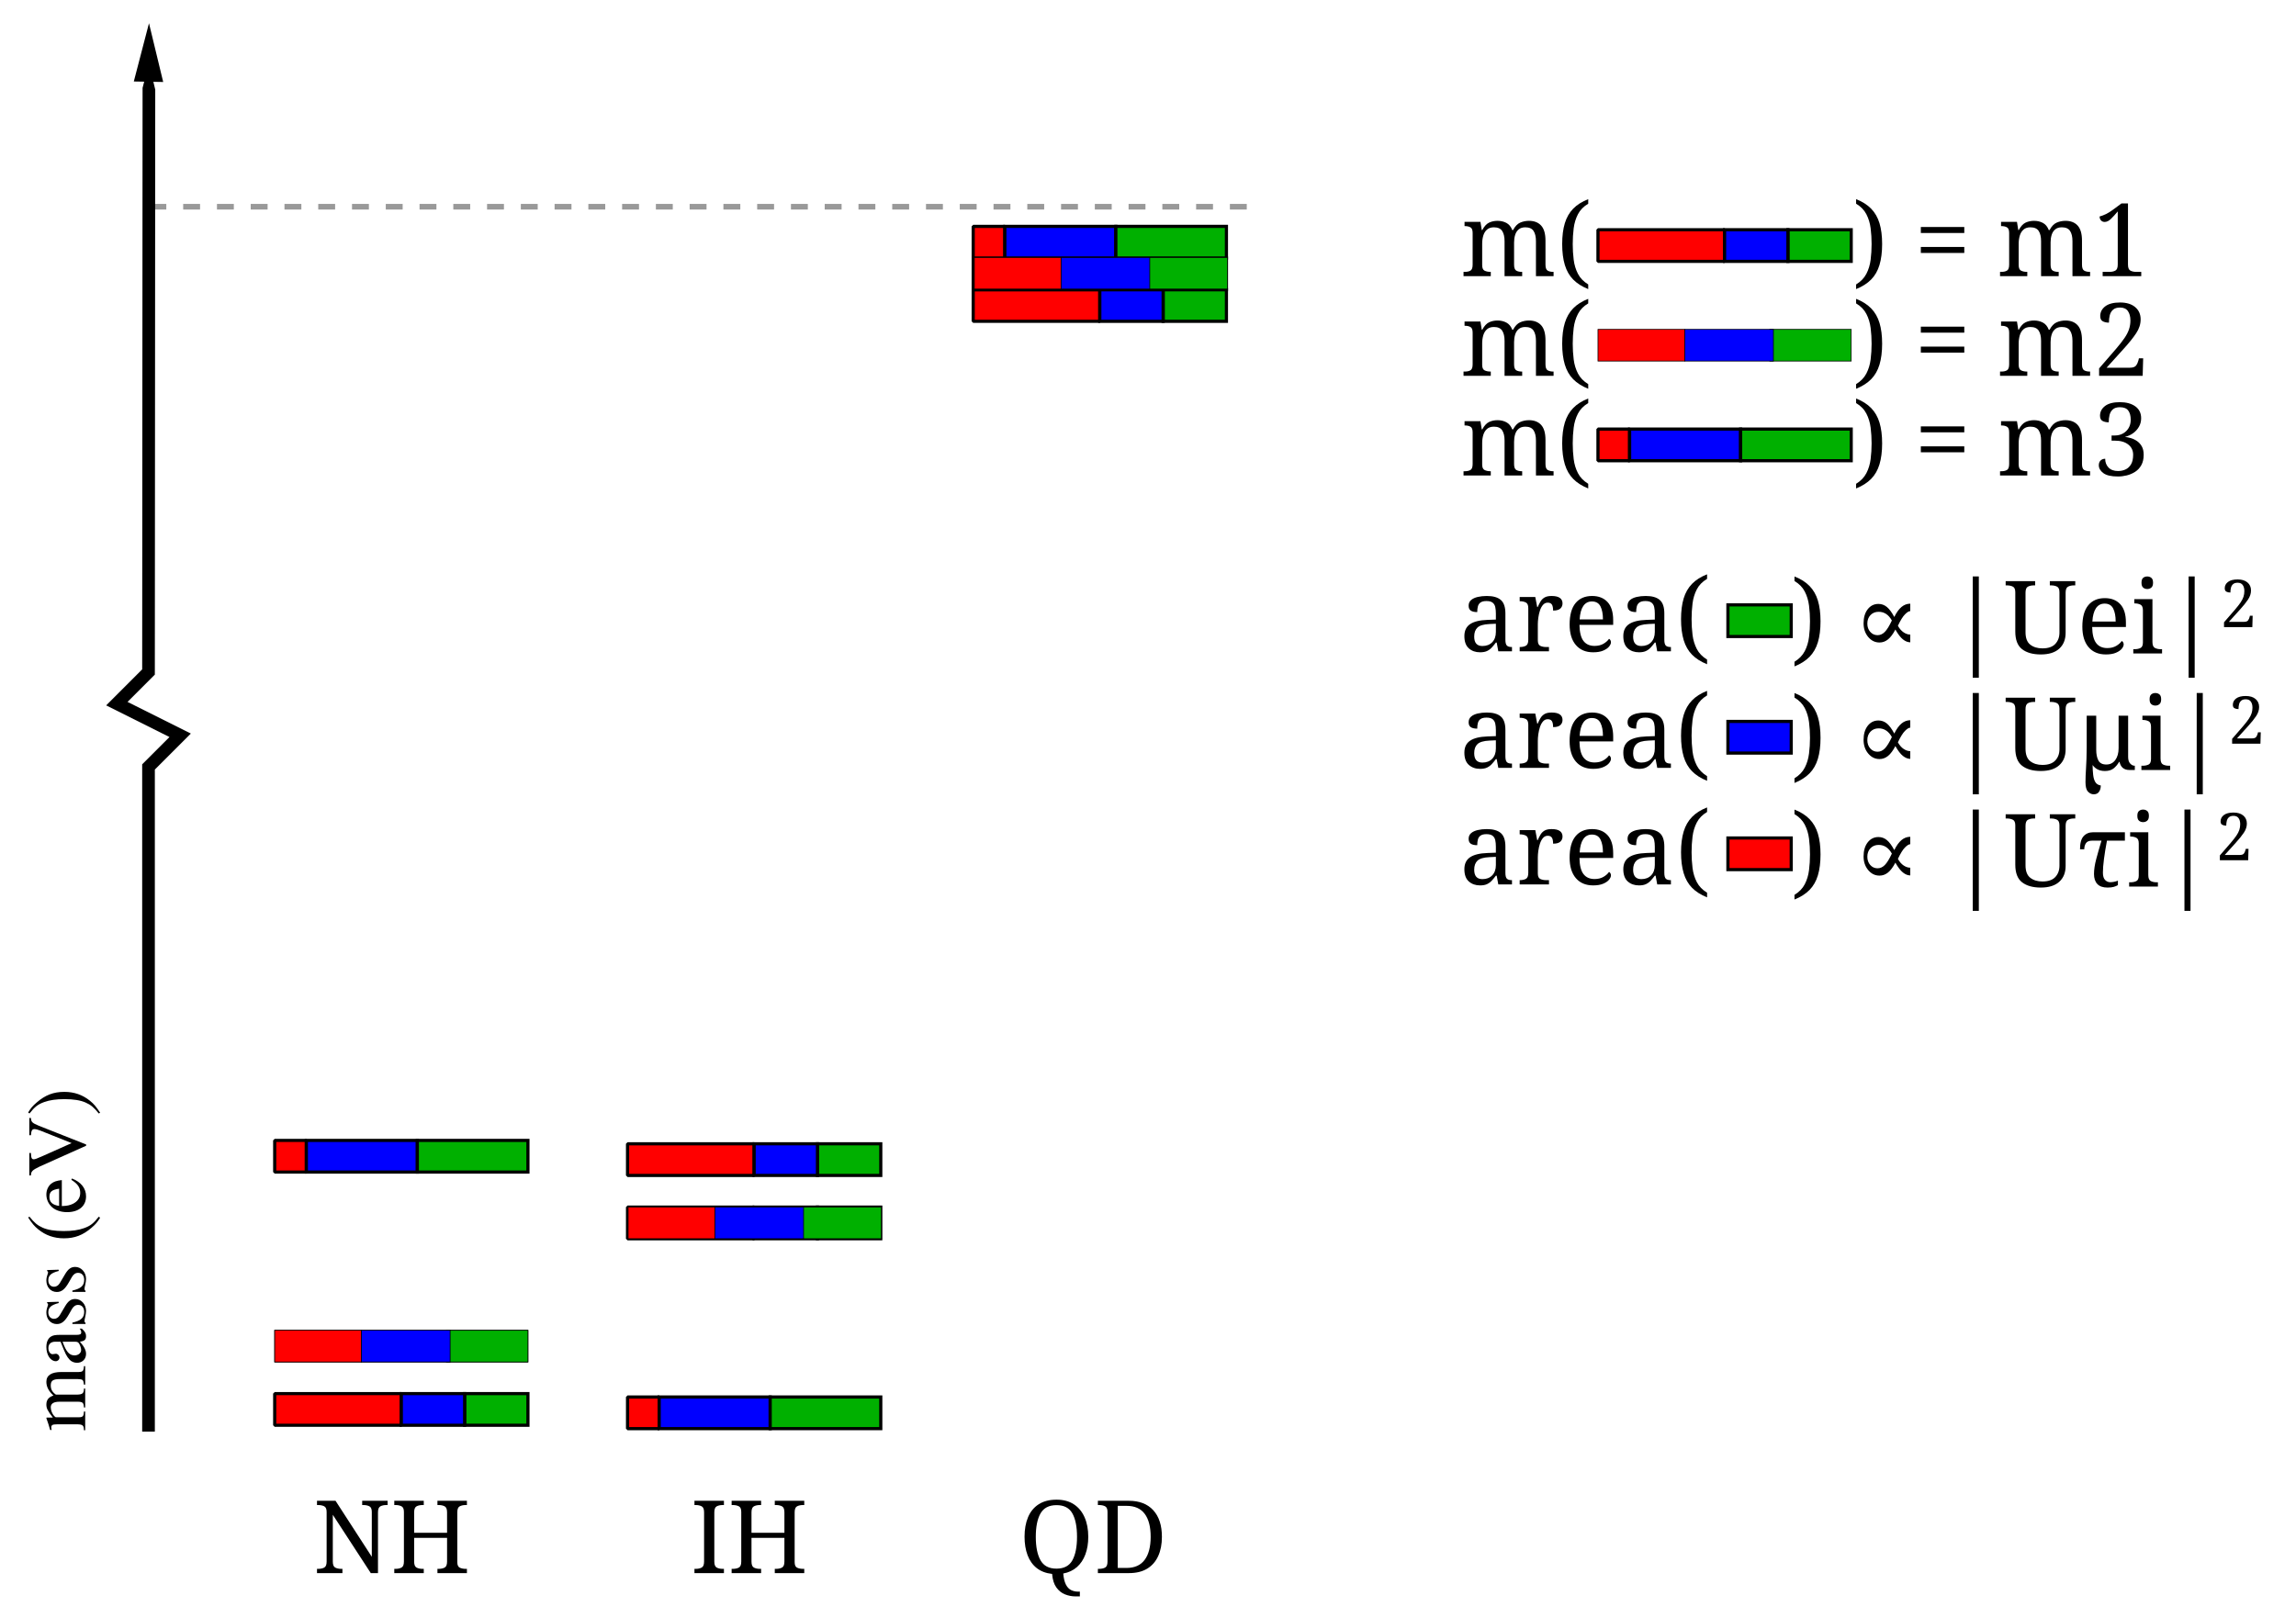
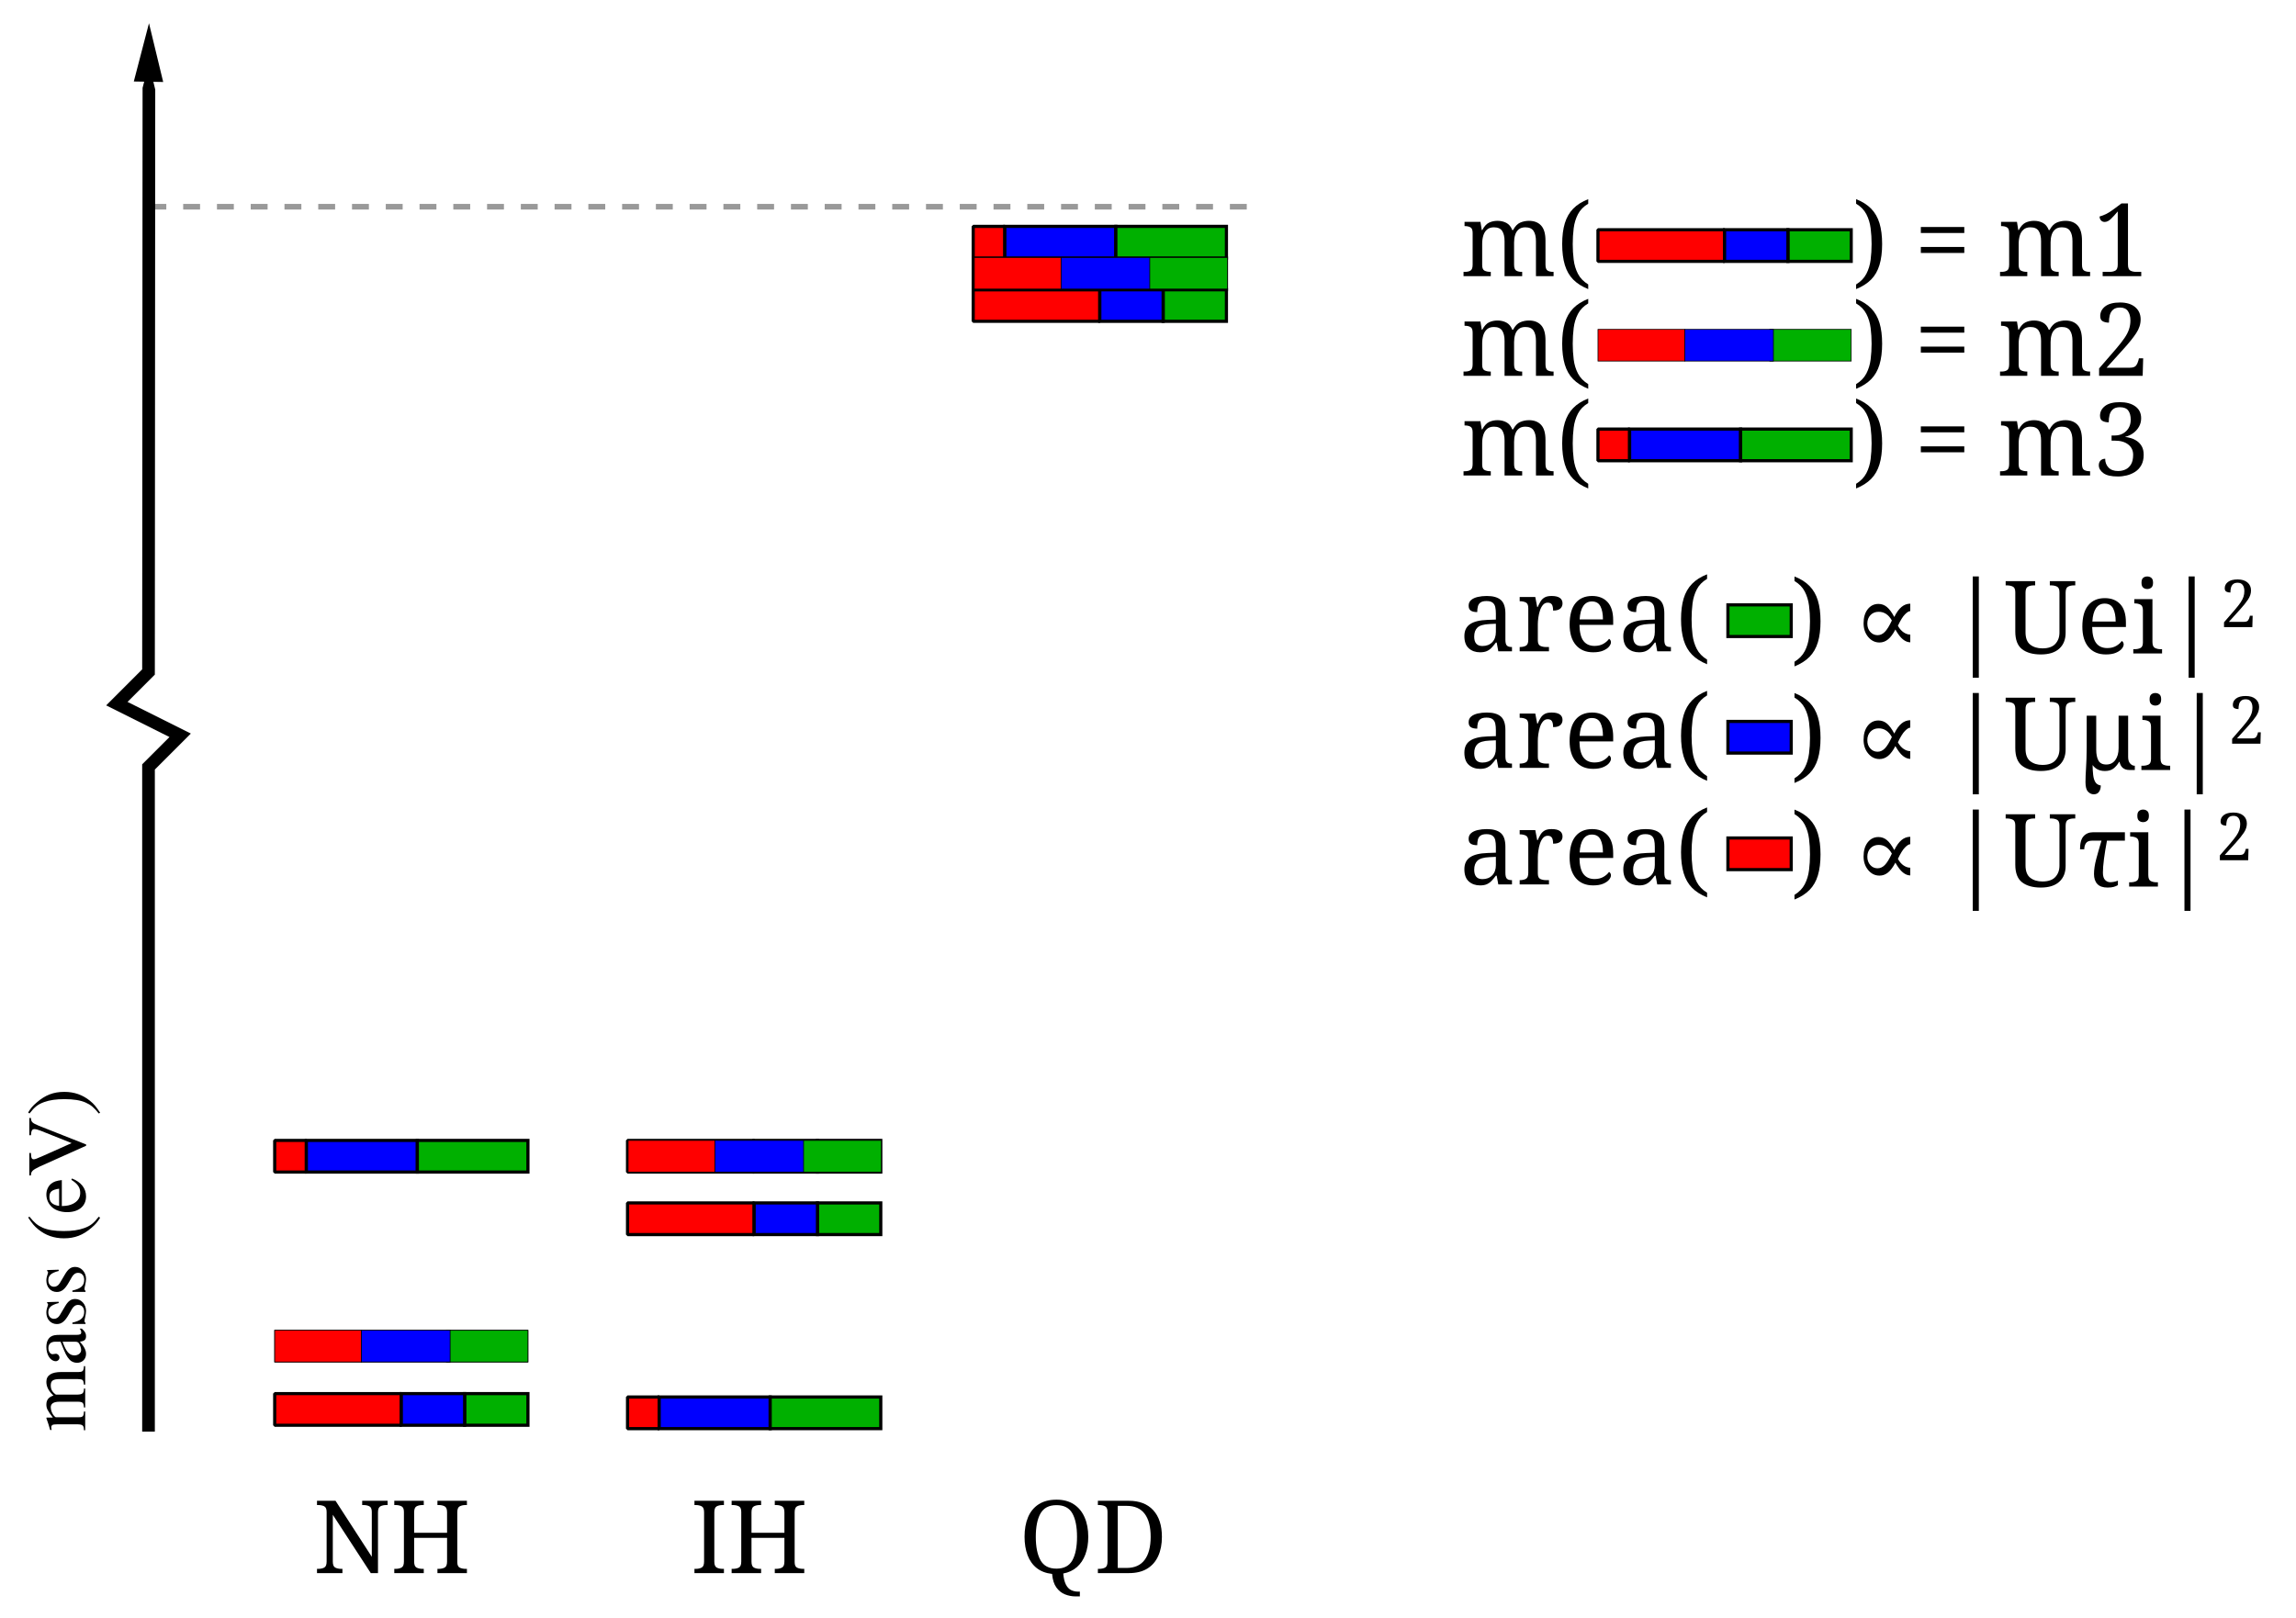
<svg xmlns="http://www.w3.org/2000/svg" xmlns:xlink="http://www.w3.org/1999/xlink" id="svg3039" version="1.1" width="408.005" height="287.466" xml:space="preserve">
  <defs id="defs3043">
    <clipPath clipPathUnits="userSpaceOnUse" id="clipPath3163">
      <path d="M 0,2000 0,0 l 1720,0 0,2000 -1720,0 z m 197,-106.8 0.602,90.6 -36,0.6 -0.602,-90.6 0,0 18.602,71.4 17.398,-72 z" clip-rule="evenodd" id="path3165" />
    </clipPath>
  </defs>
  <g id="g3047" transform="matrix(0,1.25,1.25,0,-13.06438,24.66062)">
    <g id="g3049" transform="matrix(0,0.1,-0.1,0,185.8165,13.6635)">
      <path style="fill:none;stroke:#999999;stroke-width:1;stroke-linecap:butt;stroke-linejoin:miter;stroke-miterlimit:4;stroke-opacity:1;stroke-dasharray:3, 3;stroke-dashoffset:0" d="m 39.617,12.081 196.477,0" id="path3947" transform="matrix(8,0,0,-8,-136.635,1858.165)" />
-       <path d="m 860,384.199 180,0 0,45 -180,0 0,-45 z" style="fill:#ff0000;fill-opacity:1;fill-rule:evenodd;stroke:none" id="path3051" />
-       <path d="m 860,384.199 180,0 0,45 -180,0 0,-45 z" style="fill:none;stroke:#000000;stroke-width:4.5;stroke-linecap:butt;stroke-linejoin:bevel;stroke-miterlimit:10;stroke-opacity:1;stroke-dasharray:none" id="path3053" />
-       <path d="m 1130,384.199 90,0 0,45 -90,0 0,-45 z" style="fill:#00b000;fill-opacity:1;fill-rule:evenodd;stroke:none" id="path3055" />
-       <path d="m 1130,384.199 90,0 0,45 -90,0 0,-45 z" style="fill:none;stroke:#000000;stroke-width:4.5;stroke-linecap:butt;stroke-linejoin:miter;stroke-miterlimit:10;stroke-opacity:1;stroke-dasharray:none" id="path3057" />
-       <path d="m 1040,384.199 90,0 0,45 -90,0 0,-45 z" style="fill:#0000ff;fill-opacity:1;fill-rule:evenodd;stroke:none" id="path3059" />
-       <path d="m 1040,384.199 90,0 0,45 -90,0 0,-45 z" style="fill:none;stroke:#000000;stroke-width:4.5;stroke-linecap:butt;stroke-linejoin:miter;stroke-miterlimit:10;stroke-opacity:1;stroke-dasharray:none" id="path3061" />
-       <path d="m 860,294.199 180,0 0,45 -180,0 0,-45 z" style="fill:#ff0000;fill-opacity:1;fill-rule:evenodd;stroke:none" id="path3063" />
-       <path d="m 860,294.199 180,0 0,45 -180,0 0,-45 z" style="fill:none;stroke:#000000;stroke-width:4.5;stroke-linecap:butt;stroke-linejoin:bevel;stroke-miterlimit:10;stroke-opacity:1;stroke-dasharray:none" id="path3065" />
-       <path d="m 1130,294.199 90,0 0,45 -90,0 0,-45 z" style="fill:#00b000;fill-opacity:1;fill-rule:evenodd;stroke:none" id="path3067" />
-       <path d="m 1130,294.199 90,0 0,45 -90,0 0,-45 z" style="fill:none;stroke:#000000;stroke-width:4.5;stroke-linecap:butt;stroke-linejoin:miter;stroke-miterlimit:10;stroke-opacity:1;stroke-dasharray:none" id="path3069" />
-       <path d="m 1040,294.199 90,0 0,45 -90,0 0,-45 z" style="fill:#0000ff;fill-opacity:1;fill-rule:evenodd;stroke:none" id="path3071" />
-       <path d="m 1040,294.199 90,0 0,45 -90,0 0,-45 z" style="fill:none;stroke:#000000;stroke-width:4.5;stroke-linecap:butt;stroke-linejoin:miter;stroke-miterlimit:10;stroke-opacity:1;stroke-dasharray:none" id="path3073" />
-       <path d="m 860,24.199 45,0 0,45 -45,0 0,-45 z" style="fill:#ff0000;fill-opacity:1;fill-rule:evenodd;stroke:none" id="path3075" />
-       <path d="m 860,24.199 45,0 0,45 -45,0 0,-45 z" style="fill:none;stroke:#000000;stroke-width:4.5;stroke-linecap:butt;stroke-linejoin:bevel;stroke-miterlimit:10;stroke-opacity:1;stroke-dasharray:none" id="path3077" />
-       <path d="m 905,24.199 157.801,0 0,45 -157.801,0 0,-45 z" style="fill:#0000ff;fill-opacity:1;fill-rule:evenodd;stroke:none" id="path3079" />
-       <path d="m 905,24.199 157.801,0 0,45 -157.801,0 0,-45 z" style="fill:none;stroke:#000000;stroke-width:4.5;stroke-linecap:butt;stroke-linejoin:miter;stroke-miterlimit:10;stroke-opacity:1;stroke-dasharray:none" id="path3081" />
-       <path d="m 1062.8,24.199 157.199,0 0,45 -157.199,0 0,-45 z" style="fill:#00b000;fill-opacity:1;fill-rule:evenodd;stroke:none" id="path3083" />
-       <path d="m 1062.8,24.199 157.199,0 0,45 -157.199,0 0,-45 z" style="fill:none;stroke:#000000;stroke-width:4.5;stroke-linecap:butt;stroke-linejoin:miter;stroke-miterlimit:10;stroke-opacity:1;stroke-dasharray:none" id="path3085" />
+       <g id="g4343" transform="translate(-5e-4,-84.07648)">
+         <path id="path3051" style="fill:#ff0000;fill-opacity:1;fill-rule:evenodd;stroke:none" d="m 860,384.199 180,0 0,45 -180,0 0,-45 z" />
+         <path id="path3053" style="fill:none;stroke:#000000;stroke-width:4.5;stroke-linecap:butt;stroke-linejoin:bevel;stroke-miterlimit:10;stroke-opacity:1;stroke-dasharray:none" d="m 860,384.199 180,0 0,45 -180,0 0,-45 z" />
+         <path id="path3055" style="fill:#00b000;fill-opacity:1;fill-rule:evenodd;stroke:none" d="m 1130,384.199 90,0 0,45 -90,0 0,-45 z" />
+         <path id="path3057" style="fill:none;stroke:#000000;stroke-width:4.5;stroke-linecap:butt;stroke-linejoin:miter;stroke-miterlimit:10;stroke-opacity:1;stroke-dasharray:none" d="m 1130,384.199 90,0 0,45 -90,0 0,-45 z" />
+         <path id="path3059" style="fill:#0000ff;fill-opacity:1;fill-rule:evenodd;stroke:none" d="m 1040,384.199 90,0 0,45 -90,0 0,-45 z" />
+         <path id="path3061" style="fill:none;stroke:#000000;stroke-width:4.5;stroke-linecap:butt;stroke-linejoin:miter;stroke-miterlimit:10;stroke-opacity:1;stroke-dasharray:none" d="m 1040,384.199 90,0 0,45 -90,0 0,-45 z" />
+       </g>
+       <g id="g4360">
+         <path id="path3075" style="fill:#ff0000;fill-opacity:1;fill-rule:evenodd;stroke:none" d="m 860,24.199 45,0 0,45 -45,0 0,-45 z" />
+         <path id="path3077" style="fill:none;stroke:#000000;stroke-width:4.5;stroke-linecap:butt;stroke-linejoin:bevel;stroke-miterlimit:10;stroke-opacity:1;stroke-dasharray:none" d="m 860,24.199 45,0 0,45 -45,0 0,-45 z" />
+         <path id="path3079" style="fill:#0000ff;fill-opacity:1;fill-rule:evenodd;stroke:none" d="m 905,24.199 157.801,0 0,45 -157.801,0 0,-45 z" />
+         <path id="path3081" style="fill:none;stroke:#000000;stroke-width:4.5;stroke-linecap:butt;stroke-linejoin:miter;stroke-miterlimit:10;stroke-opacity:1;stroke-dasharray:none" d="m 905,24.199 157.801,0 0,45 -157.801,0 0,-45 z" />
+         <path id="path3083" style="fill:#00b000;fill-opacity:1;fill-rule:evenodd;stroke:none" d="m 1062.8,24.199 157.199,0 0,45 -157.199,0 0,-45 z" />
+         <path id="path3085" style="fill:none;stroke:#000000;stroke-width:4.5;stroke-linecap:butt;stroke-linejoin:miter;stroke-miterlimit:10;stroke-opacity:1;stroke-dasharray:none" d="m 1062.8,24.199 157.199,0 0,45 -157.199,0 0,-45 z" />
+       </g>
      <g id="g3202">
        <path id="path3087" style="fill:#ff0000;fill-opacity:1;fill-rule:evenodd;stroke:none" d="m 358.398,29 180,0 0,45 -180,0 0,-45 z" />
        <path id="path3089" style="fill:none;stroke:#000000;stroke-width:4.5;stroke-linecap:butt;stroke-linejoin:bevel;stroke-miterlimit:10;stroke-opacity:1;stroke-dasharray:none" d="m 358.398,29 180,0 0,45 -180,0 0,-45 z" />
        <path id="path3091" style="fill:#00b000;fill-opacity:1;fill-rule:evenodd;stroke:none" d="m 628.398,29 90,0 0,45 -90,0 0,-45 z" />
        <path id="path3093" style="fill:none;stroke:#000000;stroke-width:4.5;stroke-linecap:butt;stroke-linejoin:miter;stroke-miterlimit:10;stroke-opacity:1;stroke-dasharray:none" d="m 628.398,29 90,0 0,45 -90,0 0,-45 z" />
        <path id="path3095" style="fill:#0000ff;fill-opacity:1;fill-rule:evenodd;stroke:none" d="m 538.398,29 90,0 0,45 -90,0 0,-45 z" />
        <path id="path3097" style="fill:none;stroke:#000000;stroke-width:4.5;stroke-linecap:butt;stroke-linejoin:miter;stroke-miterlimit:10;stroke-opacity:1;stroke-dasharray:none" d="m 538.398,29 90,0 0,45 -90,0 0,-45 z" />
      </g>
      <g id="g3179">
        <path id="path3099" style="fill:#ff0000;fill-opacity:1;fill-rule:evenodd;stroke:#000000" d="m 358.398,119 123.312,0 0,45 -123.312,0 0,-45 z" />
        <path id="path3103" style="fill:#00b000;fill-opacity:1;fill-rule:evenodd;stroke:#000000" d="m 602.631,119 115.767,0 0,45 -115.767,0 0,-45 z" />
        <path id="path3107" style="fill:#0000ff;fill-opacity:1;fill-rule:evenodd;stroke:#000000" d="m 481.71,119 126.074,0 0,45 -126.074,0 0,-45 z" />
      </g>
      <g id="g3192">
        <path id="path3111" style="fill:#ff0000;fill-opacity:1;fill-rule:evenodd;stroke:none" d="m 358.398,389 45,0 0,45 -45,0 0,-45 z" />
        <path id="path3113" style="fill:none;stroke:#000000;stroke-width:4.5;stroke-linecap:butt;stroke-linejoin:bevel;stroke-miterlimit:10;stroke-opacity:1;stroke-dasharray:none" d="m 358.398,389 45,0 0,45 -45,0 0,-45 z" />
        <path id="path3115" style="fill:#0000ff;fill-opacity:1;fill-rule:evenodd;stroke:none" d="m 403.398,389 157.801,0 0,45 -157.801,0 0,-45 z" />
        <path id="path3117" style="fill:none;stroke:#000000;stroke-width:4.5;stroke-linecap:butt;stroke-linejoin:miter;stroke-miterlimit:10;stroke-opacity:1;stroke-dasharray:none" d="m 403.398,389 157.801,0 0,45 -157.801,0 0,-45 z" />
        <path id="path3119" style="fill:#00b000;fill-opacity:1;fill-rule:evenodd;stroke:none" d="m 561.199,389 157.199,0 0,45 -157.199,0 0,-45 z" />
        <path id="path3121" style="fill:none;stroke:#000000;stroke-width:4.5;stroke-linecap:butt;stroke-linejoin:miter;stroke-miterlimit:10;stroke-opacity:1;stroke-dasharray:none" d="m 561.199,389 157.199,0 0,45 -157.199,0 0,-45 z" />
      </g>
      <path d="m 1351.4,1598.6 180,0 0,45 -180,0 0,-45 z" style="fill:#ff0000;fill-opacity:1;fill-rule:evenodd;stroke:none" id="path3123" />
      <path d="m 1351.4,1598.6 180,0 0,45 -180,0 0,-45 z" style="fill:none;stroke:#000000;stroke-width:4.5;stroke-linecap:butt;stroke-linejoin:bevel;stroke-miterlimit:10;stroke-opacity:1;stroke-dasharray:none" id="path3125" />
      <path d="m 1621.4,1598.6 90,0 0,45 -90,0 0,-45 z" style="fill:#00b000;fill-opacity:1;fill-rule:evenodd;stroke:none" id="path3127" />
      <path d="m 1621.4,1598.6 90,0 0,45 -90,0 0,-45 z" style="fill:none;stroke:#000000;stroke-width:4.5;stroke-linecap:butt;stroke-linejoin:miter;stroke-miterlimit:10;stroke-opacity:1;stroke-dasharray:none" id="path3129" />
      <path d="m 1531.4,1598.6 90,0 0,45 -90,0 0,-45 z" style="fill:#0000ff;fill-opacity:1;fill-rule:evenodd;stroke:none" id="path3131" />
      <path d="m 1531.4,1598.6 90,0 0,45 -90,0 0,-45 z" style="fill:none;stroke:#000000;stroke-width:4.5;stroke-linecap:butt;stroke-linejoin:miter;stroke-miterlimit:10;stroke-opacity:1;stroke-dasharray:none" id="path3133" />
      <path d="m 1351.4,1643.6 180,0 0,45 -180,0 0,-45 z" style="fill:#ff0000;fill-opacity:1;fill-rule:evenodd;stroke:none" id="path3135" />
      <path d="m 1351.4,1643.6 180,0 0,45 -180,0 0,-45 z" style="fill:none;stroke:#000000;stroke-width:4.5;stroke-linecap:butt;stroke-linejoin:bevel;stroke-miterlimit:10;stroke-opacity:1;stroke-dasharray:none" id="path3137" />
      <path d="m 1621.4,1643.6 90,0 0,45 -90,0 0,-45 z" style="fill:#00b000;fill-opacity:1;fill-rule:evenodd;stroke:none" id="path3139" />
      <path d="m 1621.4,1643.6 90,0 0,45 -90,0 0,-45 z" style="fill:none;stroke:#000000;stroke-width:4.5;stroke-linecap:butt;stroke-linejoin:miter;stroke-miterlimit:10;stroke-opacity:1;stroke-dasharray:none" id="path3141" />
      <path d="m 1531.4,1643.6 90,0 0,45 -90,0 0,-45 z" style="fill:#0000ff;fill-opacity:1;fill-rule:evenodd;stroke:none" id="path3143" />
      <path d="m 1531.4,1643.6 90,0 0,45 -90,0 0,-45 z" style="fill:none;stroke:#000000;stroke-width:4.5;stroke-linecap:butt;stroke-linejoin:miter;stroke-miterlimit:10;stroke-opacity:1;stroke-dasharray:none" id="path3145" />
      <path d="m 1351.4,1688.6 45,0 0,45 -45,0 0,-45 z" style="fill:#ff0000;fill-opacity:1;fill-rule:evenodd;stroke:none" id="path3147" />
      <path d="m 1351.4,1688.6 45,0 0,45 -45,0 0,-45 z" style="fill:none;stroke:#000000;stroke-width:4.5;stroke-linecap:butt;stroke-linejoin:bevel;stroke-miterlimit:10;stroke-opacity:1;stroke-dasharray:none" id="path3149" />
      <path d="m 1396.4,1688.6 157.801,0 0,45 -157.801,0 0,-45 z" style="fill:#0000ff;fill-opacity:1;fill-rule:evenodd;stroke:none" id="path3151" />
      <path d="m 1396.4,1688.6 157.801,0 0,45 -157.801,0 0,-45 z" style="fill:none;stroke:#000000;stroke-width:4.5;stroke-linecap:butt;stroke-linejoin:miter;stroke-miterlimit:10;stroke-opacity:1;stroke-dasharray:none" id="path3153" />
      <path d="m 1554.2,1688.6 157.199,0 0,45 -157.199,0 0,-45 z" style="fill:#00b000;fill-opacity:1;fill-rule:evenodd;stroke:none" id="path3155" />
      <path d="m 1554.2,1688.6 157.199,0 0,45 -157.199,0 0,-45 z" style="fill:none;stroke:#000000;stroke-width:4.5;stroke-linecap:butt;stroke-linejoin:miter;stroke-miterlimit:10;stroke-opacity:1;stroke-dasharray:none" id="path3157" />
      <g id="g3159">
        <g id="g3161" clip-path="url(#clipPath3163)">
          <path d="m 179,20 0,945 45,45 -90,45 45,45 0.602,874.8" style="fill:none;stroke:#000000;stroke-width:18;stroke-linecap:butt;stroke-linejoin:miter;stroke-miterlimit:10;stroke-opacity:1;stroke-dasharray:none" id="path3167" />
        </g>
      </g>
      <path d="m 197,1941.2 -17.398,72 -18.602,-71.4 36,-0.6 z" style="fill:#000000;stroke:#000000;stroke-width:4.5;stroke-linecap:butt;stroke-linejoin:miter;stroke-miterlimit:10;stroke-opacity:1;stroke-dasharray:none" id="path3171" />
      <text id="text3175" transform="matrix(0,1,1,0,0,0)" x="20" y="89" style="font-size:120px">
        <tspan id="tspan3177" y="89" x="20 113.36 166.64 213.32 260 290 329.96 383.24 469.88" style="font-size:120px;font-variant:normal;font-weight:normal;writing-mode:lr-tb;fill:#000000;fill-opacity:1;fill-rule:nonzero;stroke:none;font-family:Times;-inkscape-font-specification:Times-Roman">mass (eV)</tspan>
      </text>
      <text transform="scale(1,-1)" id="text3497" y="181.214" x="413.066" style="font-size:224px;font-style:normal;font-variant:normal;font-weight:normal;font-stretch:normal;line-height:125%;letter-spacing:0px;word-spacing:0px;fill:#000000;fill-opacity:1;stroke:none;font-family:Serif;-inkscape-font-specification:Serif" xml:space="preserve">
        <tspan style="font-size:144px" y="181.214" x="413.066" id="tspan3499">NH</tspan>
      </text>
      <text transform="scale(1,-1)" id="text3501" y="181.214" x="949.668" style="font-size:224px;font-style:normal;font-variant:normal;font-weight:normal;font-stretch:normal;line-height:125%;letter-spacing:0px;word-spacing:0px;fill:#000000;fill-opacity:1;stroke:none;font-family:Serif;-inkscape-font-specification:Serif" xml:space="preserve">
        <tspan style="font-size:144px" y="181.214" x="949.668" id="tspan3503">IH</tspan>
      </text>
      <text transform="scale(1,-1)" id="text3505" y="181.214" x="1416.338" style="font-size:224px;font-style:normal;font-variant:normal;font-weight:normal;font-stretch:normal;line-height:125%;letter-spacing:0px;word-spacing:0px;fill:#000000;fill-opacity:1;stroke:none;font-family:Serif;-inkscape-font-specification:Serif" xml:space="preserve">
        <tspan style="font-size:144px" y="181.214" x="1416.338" id="tspan3507">QD</tspan>
      </text>
      <use x="0" y="0" xlink:href="#g3179" id="use3184" width="228.53" height="260.556" />
      <use x="0" y="0" xlink:href="#use3184" id="use3186" transform="translate(994.6236,1525.433)" width="228.53" height="260.556" />
-       <use x="0" y="0" xlink:href="#use3184" id="use3188" transform="translate(502.4653,175.2187)" width="228.53" height="260.556" />
+       <g id="g4351" transform="translate(-5e-4,94.801)">
+         <path id="path3063" style="fill:#ff0000;fill-opacity:1;fill-rule:evenodd;stroke:none" d="m 860,294.199 180,0 0,45 -180,0 0,-45 z" />
+         <path id="path3065" style="fill:none;stroke:#000000;stroke-width:4.5;stroke-linecap:butt;stroke-linejoin:bevel;stroke-miterlimit:10;stroke-opacity:1;stroke-dasharray:none" d="m 860,294.199 180,0 0,45 -180,0 0,-45 z" />
+         <path id="path3067" style="fill:#00b000;fill-opacity:1;fill-rule:evenodd;stroke:none" d="m 1130,294.199 90,0 0,45 -90,0 0,-45 z" />
+         <path id="path3069" style="fill:none;stroke:#000000;stroke-width:4.5;stroke-linecap:butt;stroke-linejoin:miter;stroke-miterlimit:10;stroke-opacity:1;stroke-dasharray:none" d="m 1130,294.199 90,0 0,45 -90,0 0,-45 z" />
+         <path id="path3071" style="fill:#0000ff;fill-opacity:1;fill-rule:evenodd;stroke:none" d="m 1040,294.199 90,0 0,45 -90,0 0,-45 z" />
+         <path id="path3073" style="fill:none;stroke:#000000;stroke-width:4.5;stroke-linecap:butt;stroke-linejoin:miter;stroke-miterlimit:10;stroke-opacity:1;stroke-dasharray:none" d="m 1040,294.199 90,0 0,45 -90,0 0,-45 z" />
+         <use height="260.556" width="228.53" transform="translate(502.4653,175.2187)" id="use3188" xlink:href="#use3184" y="0" x="0" />
+       </g>
      <g id="g3351" transform="translate(144,-32)">
        <g transform="translate(-4.684565,0)" id="g3346">
          <use x="0" y="0" xlink:href="#use3184" id="use3190" transform="translate(1741.88,1455.11)" width="228.53" height="260.556" />
          <use x="0" y="0" xlink:href="#g3192" id="use3200" transform="translate(1741.88,1043.389)" width="228.53" height="260.556" />
          <use x="0" y="0" xlink:href="#g3202" id="use3210" transform="translate(1741.88,1686.831)" width="228.53" height="260.556" />
        </g>
        <g id="g3332">
          <text xml:space="preserve" style="font-size:224px;font-style:normal;font-variant:normal;font-weight:normal;font-stretch:normal;line-height:125%;letter-spacing:0px;word-spacing:0px;fill:#000000;fill-opacity:1;stroke:none;font-family:Serif;-inkscape-font-specification:Serif" x="1900.439" y="-1694.842" id="text3191" transform="scale(1,-1)">
            <tspan id="tspan3193" x="1900.439" y="-1694.842" style="font-size:144px">m(</tspan>
          </text>
          <use x="0" y="0" xlink:href="#text3191" id="use3207" transform="translate(0,-141.7209)" width="228.53" height="260.556" />
          <use x="0" y="0" xlink:href="#text3191" id="use3209" transform="translate(0,-283.4419)" width="228.53" height="260.556" />
        </g>
        <g transform="translate(-1.2695312e-4,0)" id="g3324">
          <text xml:space="preserve" style="font-size:224px;font-style:normal;font-variant:normal;font-weight:normal;font-stretch:normal;line-height:125%;letter-spacing:0px;word-spacing:0px;fill:#000000;fill-opacity:1;stroke:none;font-family:Serif;-inkscape-font-specification:Serif" x="2457.951" y="-1553.121" id="text3195" transform="scale(1,-1)">
            <tspan id="tspan3197" x="2457.951" y="-1553.121" style="font-size:144px">) = m2</tspan>
          </text>
          <text xml:space="preserve" style="font-size:224px;font-style:normal;font-variant:normal;font-weight:normal;font-stretch:normal;line-height:125%;letter-spacing:0px;word-spacing:0px;fill:#000000;fill-opacity:1;stroke:none;font-family:Serif;-inkscape-font-specification:Serif" x="2457.951" y="-1694.842" id="text3195-3" transform="scale(1,-1)">
            <tspan id="tspan3197-4" x="2457.951" y="-1694.842" style="font-size:144px">) = m1</tspan>
          </text>
          <text xml:space="preserve" style="font-size:224px;font-style:normal;font-variant:normal;font-weight:normal;font-stretch:normal;line-height:125%;letter-spacing:0px;word-spacing:0px;fill:#000000;fill-opacity:1;stroke:none;font-family:Serif;-inkscape-font-specification:Serif" x="2457.951" y="-1411.4" id="text3195-5" transform="scale(1,-1)">
            <tspan id="tspan3197-2" x="2457.951" y="-1411.4" style="font-size:144px">) = m3</tspan>
          </text>
        </g>
      </g>
      <g id="g3456" transform="translate(144,-32.00007)">
        <path id="path3057-0" style="fill:#00b000;fill-opacity:1;stroke:#000000;stroke-width:4.5;stroke-linecap:butt;stroke-linejoin:miter;stroke-miterlimit:10;stroke-opacity:1;stroke-dasharray:none" d="m 2280.316,1182.445 90,0 0,45 -90,0 0,-45 z" />
        <text transform="scale(1,-1)" id="text3303" y="-1158.39" x="2370.365" style="font-size:224px;font-style:normal;font-variant:normal;font-weight:normal;font-stretch:normal;line-height:125%;letter-spacing:0px;word-spacing:0px;fill:#000000;fill-opacity:1;stroke:none;font-family:Serif;-inkscape-font-specification:Serif" xml:space="preserve">
          <tspan style="font-size:144px" y="-1158.39" x="2370.365" id="tspan3305">) ∝ |Uei|<tspan id="tspan3309" style="font-size:93.601px;baseline-shift:super">2</tspan>
          </tspan>
        </text>
        <text transform="scale(1,-1)" id="text3299" y="-1161.456" x="1898.47" style="font-size:224px;font-style:normal;font-variant:normal;font-weight:normal;font-stretch:normal;line-height:125%;letter-spacing:0px;word-spacing:0px;fill:#000000;fill-opacity:1;stroke:none;font-family:Serif;-inkscape-font-specification:Serif" xml:space="preserve">
          <tspan style="font-size:144px" y="-1161.456" x="1898.47" id="tspan3301">area(</tspan>
        </text>
      </g>
      <g id="g3464" transform="translate(144,-56.00007)">
        <path id="path3061-5" style="fill:#0000ff;fill-opacity:1;stroke:#000000;stroke-width:4.5;stroke-linecap:butt;stroke-linejoin:miter;stroke-miterlimit:10;stroke-opacity:1;stroke-dasharray:none" d="m 2280.316,1040.724 90,0 0,45 -90,0 0,-45 z" />
        <text transform="scale(1,-1)" id="text3303-3" y="-1016.669" x="2370.365" style="font-size:224px;font-style:normal;font-variant:normal;font-weight:normal;font-stretch:normal;line-height:125%;letter-spacing:0px;word-spacing:0px;fill:#000000;fill-opacity:1;stroke:none;font-family:Serif;-inkscape-font-specification:Serif" xml:space="preserve">
          <tspan style="font-size:144px" y="-1016.669" x="2370.365" id="tspan3305-6">) ∝ |Uμi|<tspan id="tspan3309-5" style="font-size:93.601px;baseline-shift:super">2</tspan>
          </tspan>
        </text>
        <use height="260.556" width="228.53" transform="translate(0,-141.7209)" id="use3404" xlink:href="#text3299" y="0" x="0" />
      </g>
      <g id="g3471" transform="translate(144,-80.00001)">
        <path id="path3061-3" style="fill:#ff0000;fill-opacity:1;stroke:#000000;stroke-width:4.5;stroke-linecap:butt;stroke-linejoin:miter;stroke-miterlimit:10;stroke-opacity:1;stroke-dasharray:none" d="m 2280.316,899.003 90,0 0,45 -90,0 0,-45 z" />
        <text transform="scale(1,-1)" id="text3303-9" y="-874.948" x="2370.365" style="font-size:224px;font-style:normal;font-variant:normal;font-weight:normal;font-stretch:normal;line-height:125%;letter-spacing:0px;word-spacing:0px;fill:#000000;fill-opacity:1;stroke:none;font-family:Serif;-inkscape-font-specification:Serif" xml:space="preserve">
          <tspan style="font-size:144px" y="-874.948" x="2370.365" id="tspan3305-64">) ∝ |Uτi|<tspan id="tspan3309-0" style="font-size:93.601px;baseline-shift:super">2</tspan>
          </tspan>
        </text>
        <use height="260.556" width="228.53" transform="translate(0,-283.4419)" id="use3406" xlink:href="#text3299" y="0" x="0" />
      </g>
    </g>
  </g>
</svg>
